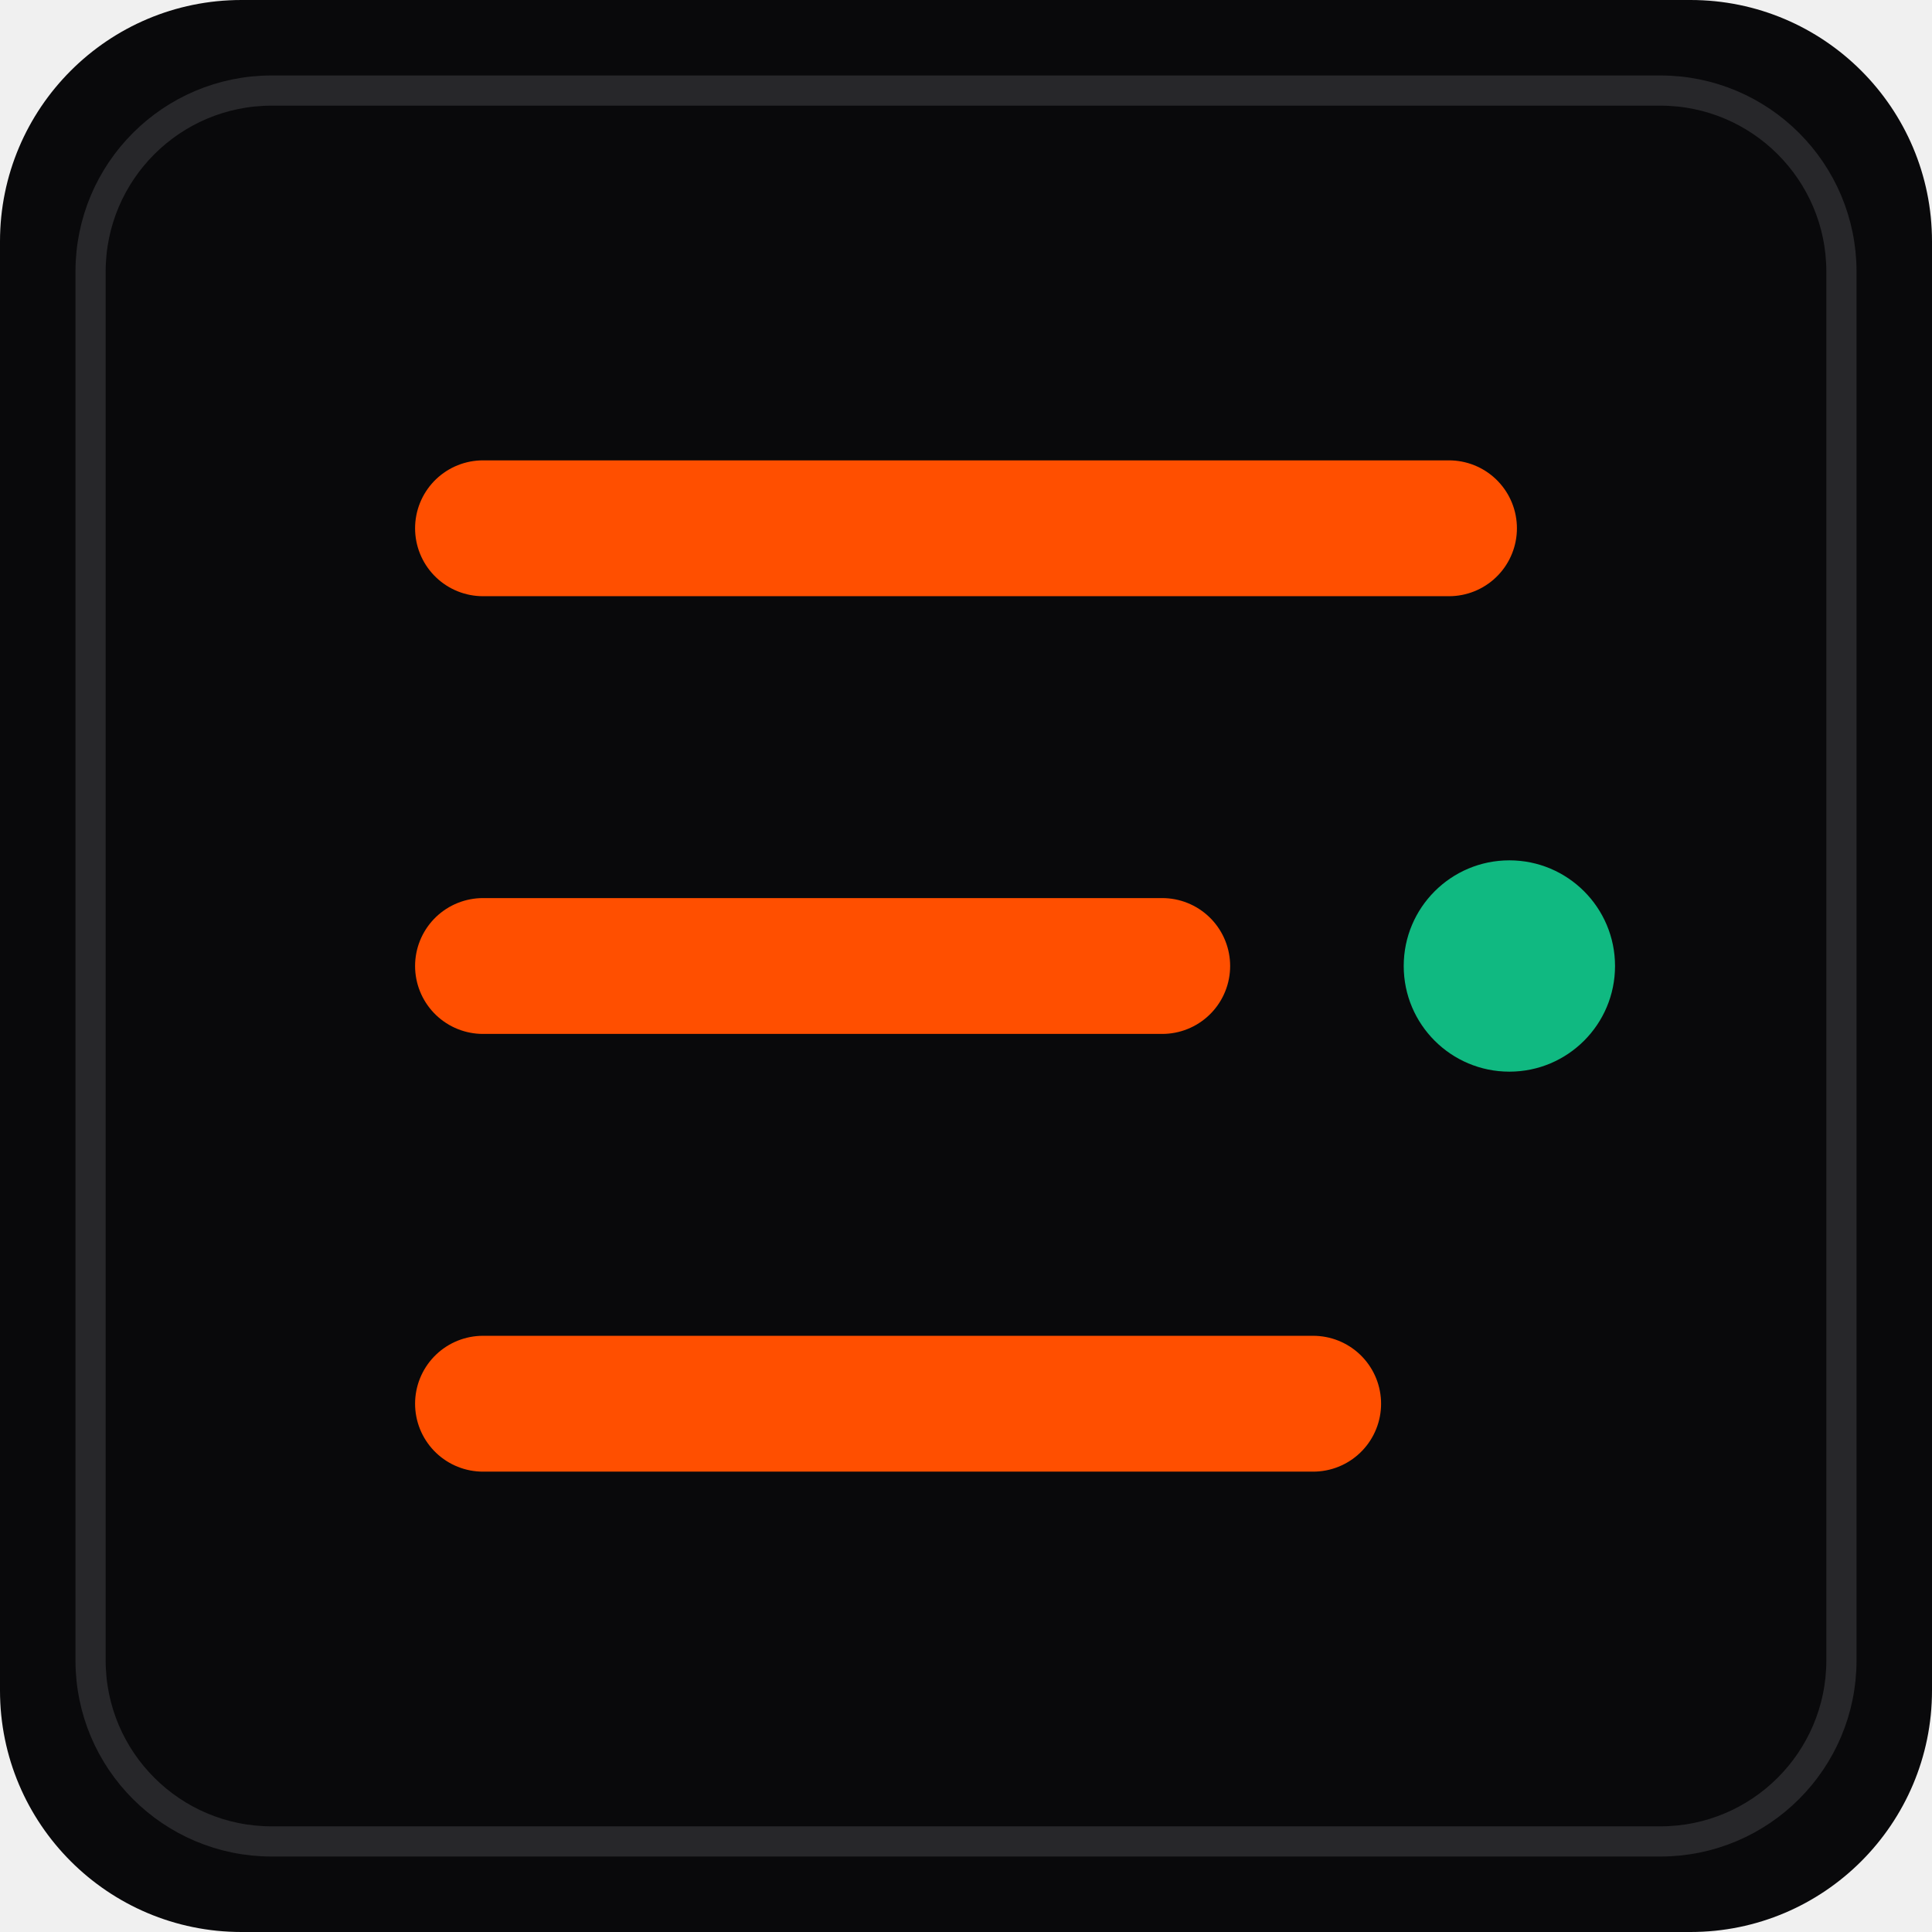
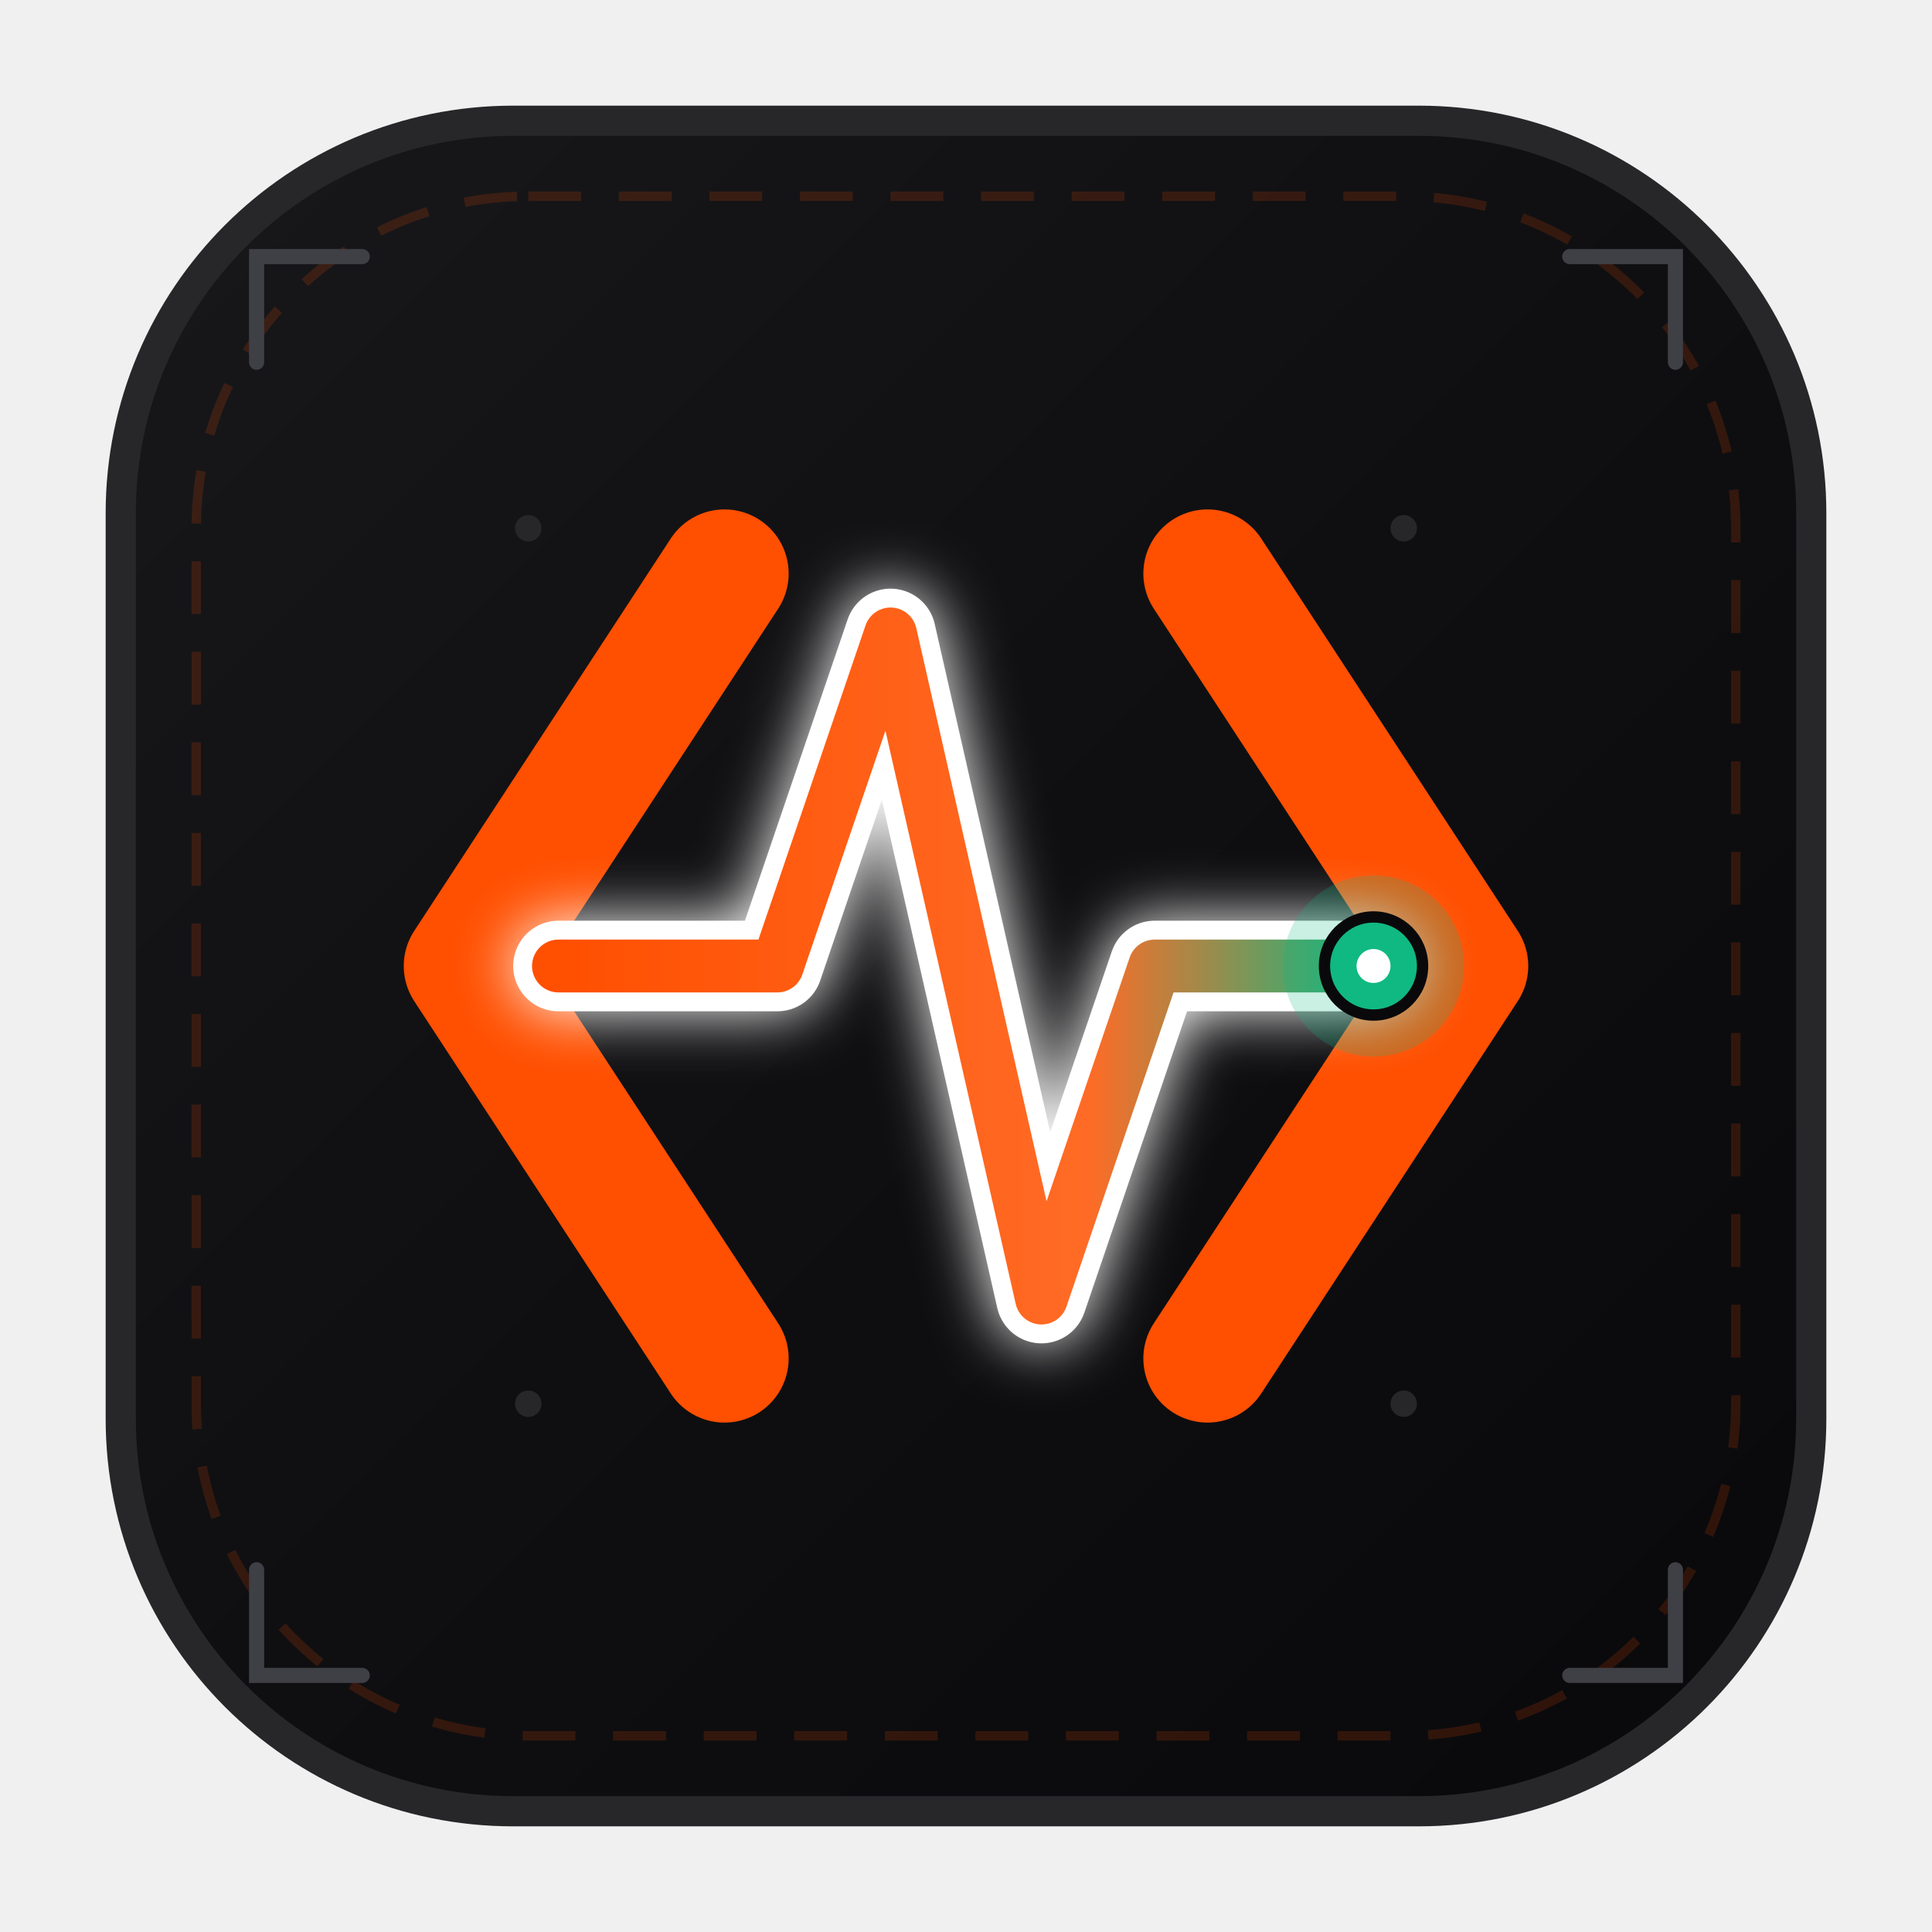
<svg xmlns="http://www.w3.org/2000/svg" viewBox="0 0 512 512" width="512" height="512">
-   <rect width="512" height="512" fill="#09090b" rx="64" />
-   <rect x="24" y="24" width="464" height="464" fill="none" stroke="#27272a" stroke-width="8" rx="48" />
-   <path d="M128 140h256M128 256h180M128 372h220" stroke="#ff4f00" stroke-width="36" stroke-linecap="round" />
-   <circle cx="400" cy="256" r="28" fill="#10b981" />
+   <defs>
+     <linearGradient id="fp-bg" x1="0%" y1="0%" x2="100%" y2="100%">
+       <stop offset="0%" stop-color="#18181b" />
+       <stop offset="50%" stop-color="#0f0f11" />
+       <stop offset="100%" stop-color="#09090b" />
+     </linearGradient>
+     <linearGradient id="fp-pulse" x1="0%" y1="0%" x2="100%" y2="0%">
+       <stop offset="0%" stop-color="#ff4f00" />
+       <stop offset="65%" stop-color="#ff6b26" />
+       <stop offset="100%" stop-color="#10b981" />
+     </linearGradient>
+     <filter id="fp-glow" x="-20%" y="-20%" width="140%" height="140%">
+       <feGaussianBlur stdDeviation="8" result="blur" />
+       <feMerge>
+         <feMergeNode in="blur" />
+         <feMergeNode in="SourceGraphic" />
+       </feMerge>
+     </filter>
+   </defs>
+   <rect x="32" y="32" width="448" height="448" rx="104" fill="url(#fp-bg)" stroke="#27272a" stroke-width="8" />
+   <rect x="52" y="52" width="408" height="408" rx="88" fill="none" stroke="#ff4f00" stroke-opacity="0.16" stroke-width="2.5" stroke-dasharray="14 10" />
+   <path d="M68 96 V68 H96 M416 68 H444 V96 M444 416 V444 H416 M96 444 H68 V416" stroke="#3f3f46" stroke-width="4" stroke-linecap="round" fill="none" />
+   <circle cx="140" cy="140" r="3.5" fill="#27272a" />
+   <circle cx="372" cy="140" r="3.5" fill="#27272a" />
+   <circle cx="140" cy="372" r="3.5" fill="#27272a" />
+   <circle cx="372" cy="372" r="3.5" fill="#27272a" />
+   <path d="M192 152 L124 256 L192 360" stroke="#ff4f00" stroke-width="34" stroke-linecap="round" stroke-linejoin="round" fill="none" />
+   <path d="M320 152 L388 256 L320 360" stroke="#ff4f00" stroke-width="34" stroke-linecap="round" stroke-linejoin="round" fill="none" />
+   <path d="M148 256 H206 L236 168 L276 344 L306 256 H364" stroke="#ffffff" stroke-width="24" stroke-linecap="round" stroke-linejoin="round" fill="none" filter="url(#fp-glow)" />
+   <path d="M148 256 H206 L236 168 L276 344 L306 256 H364" stroke="url(#fp-pulse)" stroke-width="14" stroke-linecap="round" stroke-linejoin="round" fill="none" />
+   <circle cx="364" cy="256" r="24" fill="#10b981" fill-opacity="0.22" />
+   <circle cx="364" cy="256" r="13" fill="#10b981" stroke="#09090b" stroke-width="3" />
+   <circle cx="364" cy="256" r="4.5" fill="#ffffff" />
</svg>
